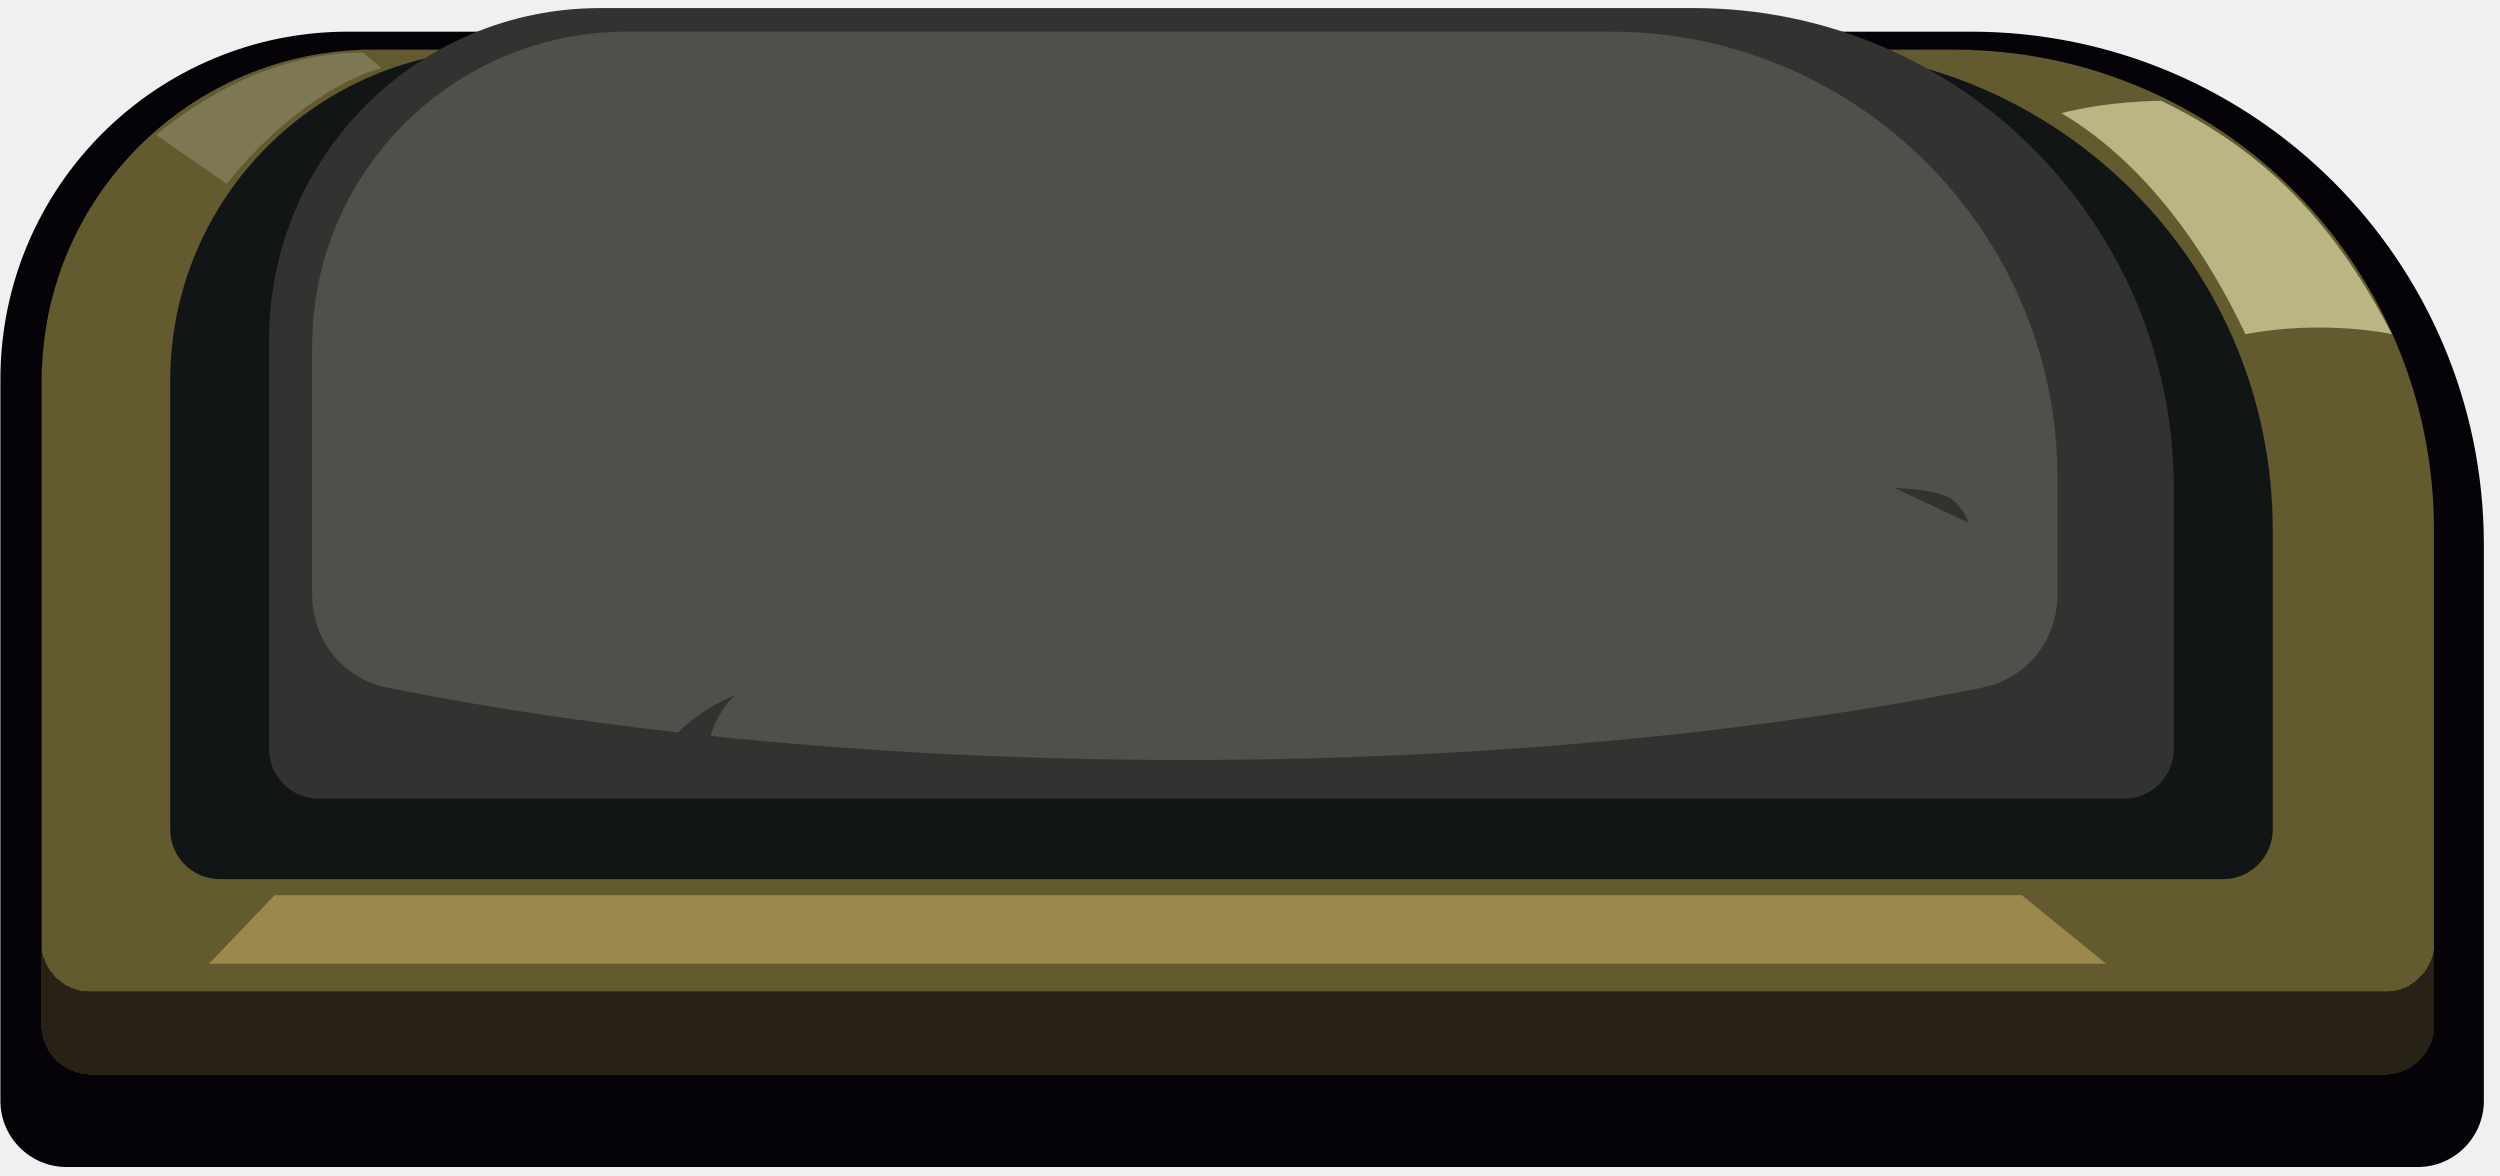
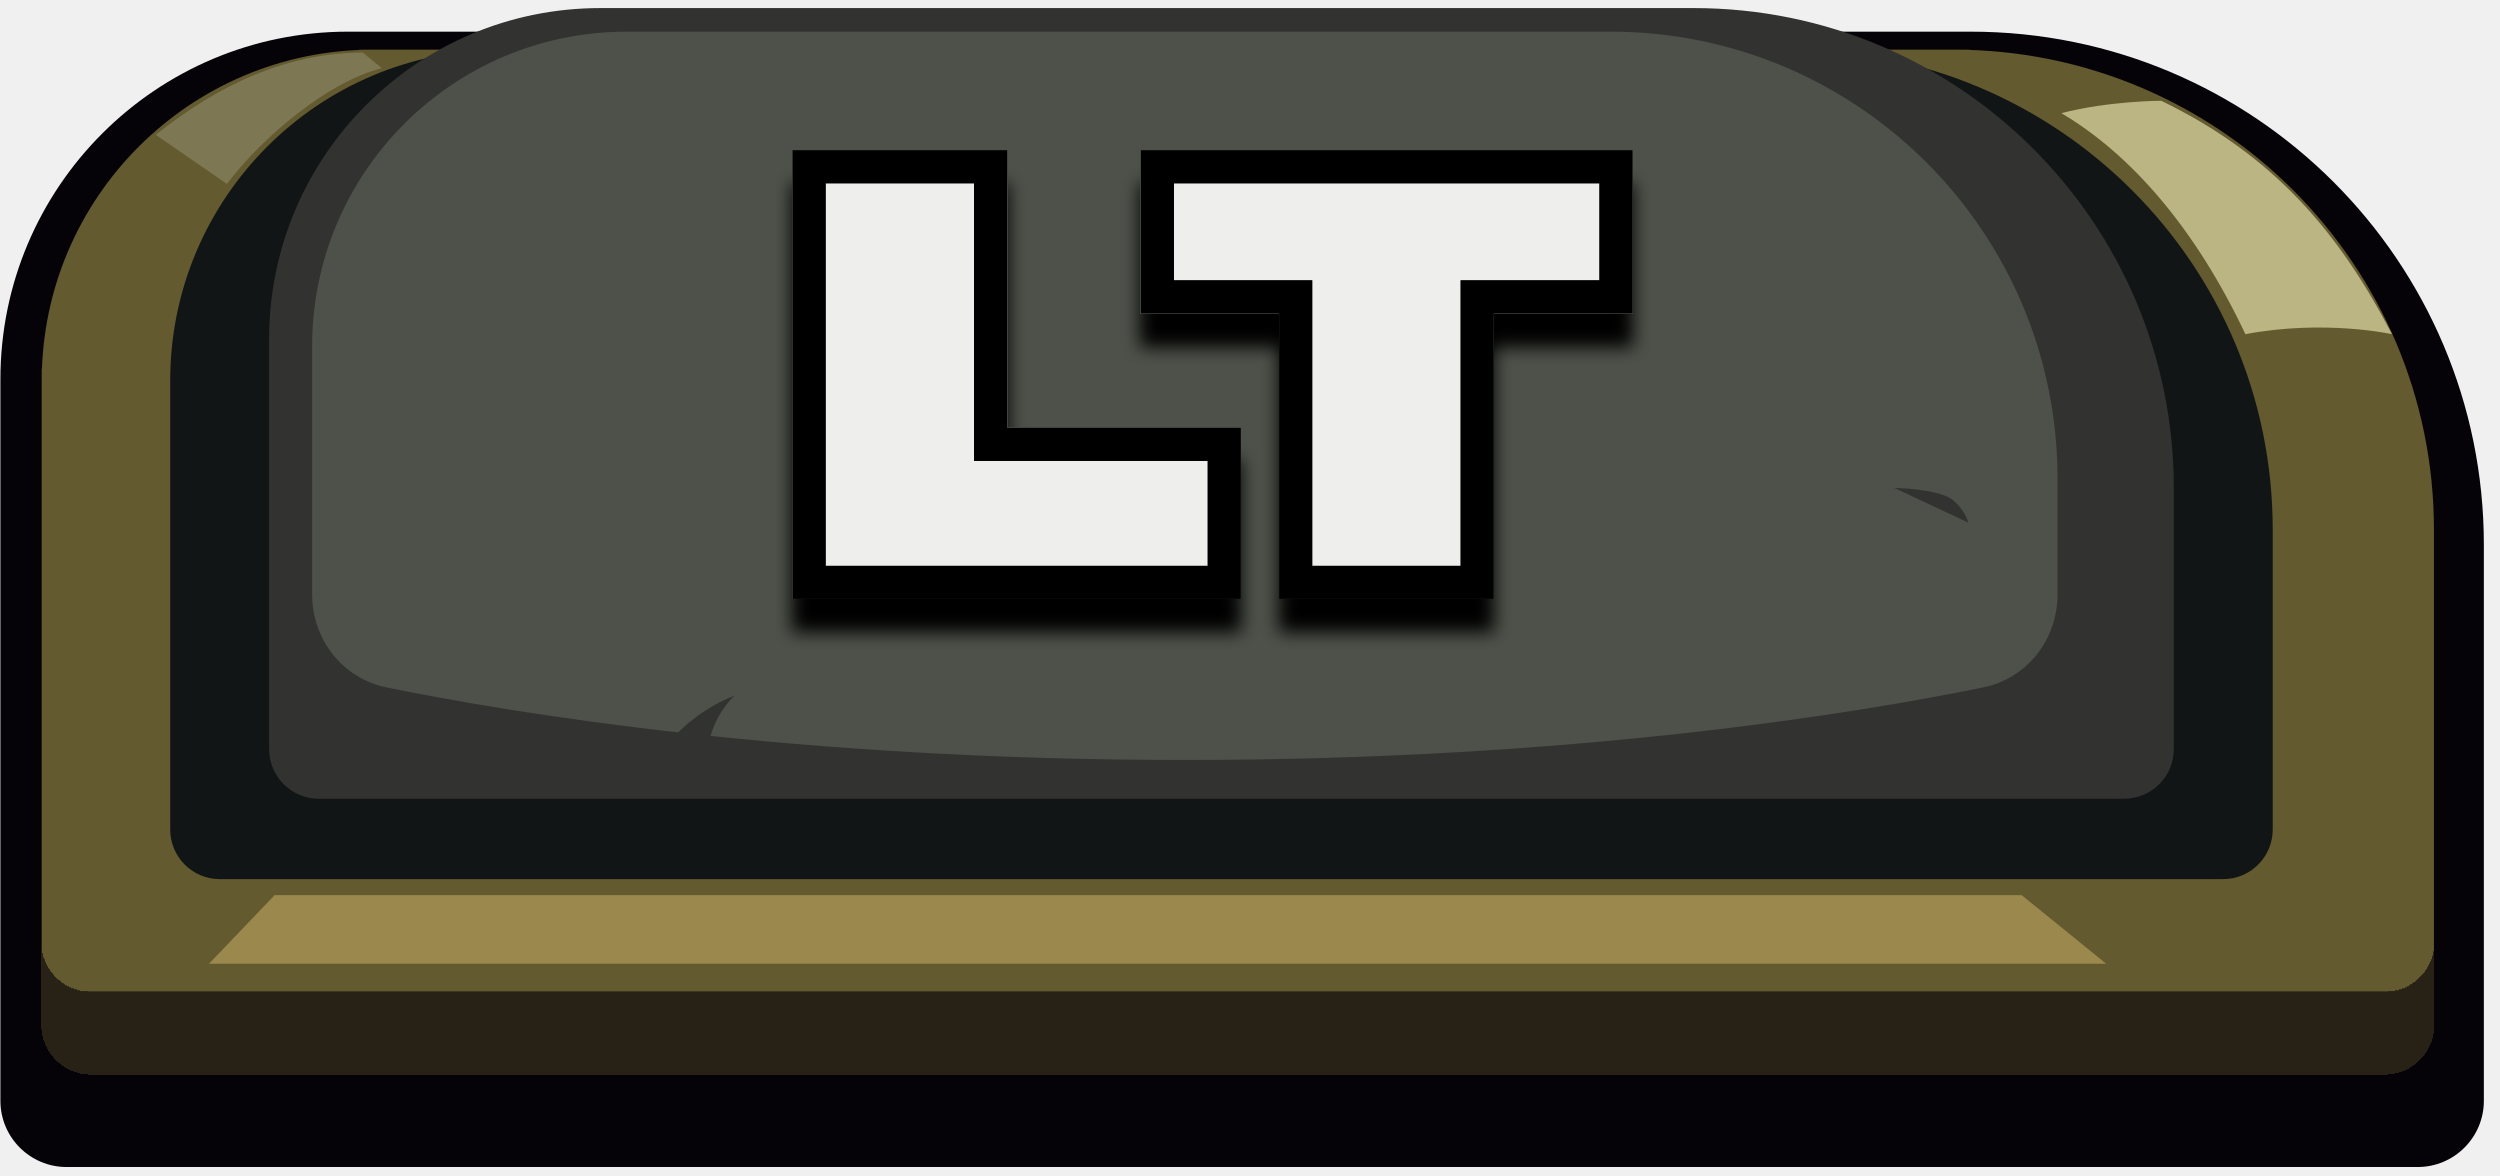
<svg xmlns="http://www.w3.org/2000/svg" width="151" height="71" viewBox="0 0 151 71" fill="none">
  <path d="M4.025 70.488H146.025C148.234 70.488 150.025 68.697 150.025 66.488V32.912C150.025 15.791 136.146 1.912 119.025 1.912H21.025C9.427 1.912 0.025 11.314 0.025 22.912V66.488C0.025 68.697 1.816 70.488 4.025 70.488Z" fill="#060308" />
  <g filter="url(#filter0_i_213_579)">
    <path d="M5.522 64.881H144.011C145.668 64.881 147.011 63.537 147.011 61.881V32.001C147.011 15.984 134.027 3 118.011 3H22.522C11.476 3 2.522 11.955 2.522 23V61.881C2.522 63.537 3.865 64.881 5.522 64.881Z" fill="#635A30" />
  </g>
  <path d="M23.062 4.118L21.917 3.177C16.306 3.177 11.918 6.142 9.41 8.142L13.705 11.109C15.818 8.303 19.811 4.923 23.062 4.118Z" fill="#7E7753" />
  <path d="M13.28 53.1H134.273C135.929 53.1 137.273 51.757 137.273 50.1V32.001C137.273 15.984 124.289 3 108.273 3H30.28C19.234 3 10.28 11.955 10.28 23V50.1C10.28 51.757 11.623 53.1 13.28 53.1Z" fill="#111515" />
  <path d="M19.254 48.242H128.298C129.955 48.242 131.298 46.899 131.298 45.242V29.488C131.298 13.472 118.314 0.488 102.298 0.488H36.254C25.209 0.488 16.254 9.443 16.254 20.488V45.242C16.254 46.899 17.598 48.242 19.254 48.242Z" fill="#323330" />
  <path d="M18.854 20.912V35.898C18.854 38.613 20.677 40.972 23.338 41.517C30.983 43.081 48.03 45.902 71.564 45.902C95.098 45.902 112.145 43.081 119.791 41.517C122.451 40.972 124.274 38.613 124.274 35.898V28.912C124.274 14 112.186 1.912 97.274 1.912H37.854C27.361 1.912 18.854 10.418 18.854 20.912Z" fill="#4D5149" />
  <path d="M44.373 42.009C42.877 43.446 42.757 45.28 42.757 45.28L40.483 44.76C40.483 44.76 41.878 42.981 44.373 42.009Z" fill="#323330" />
  <path d="M114.43 29.476C114.43 29.476 116.855 29.497 117.865 30.134C118.714 30.794 118.885 31.567 118.885 31.567L114.43 29.476Z" fill="#323330" />
  <path d="M135.622 20.184C140.407 19.28 144.474 20.184 144.474 20.184C141.239 13.954 137.287 9.357 130.54 6.087C130.54 6.087 127.39 6.087 124.507 6.835C128.755 9.351 132.621 13.835 135.622 20.184Z" fill="#BAB582" />
  <path d="M127.211 58.208L122.112 54.068H16.585L12.625 58.208H127.211Z" fill="#9B884C" />
+   <g filter="url(#filter1_d_213_579)">
+     <mask id="path-11-outside-1_213_579" maskUnits="userSpaceOnUse" x="47" y="8.177" width="52" height="28" fill="black">
+       <rect fill="white" x="47" y="8.177" width="52" height="28" />
+       <path d="M49.872 34.177V11.073H58.832V27.841H72.944V34.177H49.872ZM79.26 34.177V16.929H70.908V11.073H96.604V16.929H88.22V34.177H79.26Z" />
+     </mask>
+     <path d="M49.872 34.177V11.073H58.832V27.841H72.944V34.177H49.872ZM79.26 34.177V16.929H70.908V11.073H96.604V16.929H88.22V34.177H79.26Z" fill="#EEEEEC" />
+     <path d="M49.872 34.177H47.872V36.177H49.872V34.177ZM49.872 11.073V9.073H47.872V11.073H49.872ZM58.832 11.073H60.832V9.073H58.832V11.073ZM58.832 27.841H56.832V29.841H58.832V27.841ZM72.944 27.841H74.944V25.841H72.944V27.841ZM72.944 34.177V36.177H74.944V34.177H72.944ZM49.872 34.177H51.872V11.073H49.872H47.872V34.177H49.872ZM49.872 11.073V13.073H58.832V11.073V9.073H49.872V11.073ZM58.832 11.073H56.832V27.841H58.832H60.832V11.073H58.832ZM58.832 27.841V29.841H72.944V27.841V25.841H58.832V27.841ZM72.944 27.841H70.944V34.177H72.944H74.944V27.841H72.944ZM72.944 34.177V32.177H49.872V34.177V36.177H72.944V34.177ZM79.26 34.177H77.26V36.177H79.26V34.177ZM79.26 16.929H81.26V14.929H79.26V16.929ZM70.908 16.929H68.908V18.929H70.908V16.929ZM70.908 11.073V9.073H68.908V11.073H70.908ZM96.604 11.073H98.604V9.073H96.604V11.073ZM96.604 16.929V18.929H98.604V16.929H96.604ZM88.22 16.929V14.929H86.22V16.929H88.22ZM88.22 34.177V36.177H90.22V34.177H88.22ZM79.26 34.177H81.26V16.929H79.26H77.26V34.177H79.26ZM79.26 16.929V14.929H70.908V16.929V18.929H79.26V16.929ZM70.908 16.929H72.908V11.073H70.908H68.908V16.929H70.908ZM70.908 11.073V13.073H96.604V11.073V9.073H70.908V11.073ZM96.604 11.073H94.604V16.929H96.604H98.604V11.073H96.604ZM96.604 16.929V14.929H88.22V16.929V18.929H96.604V16.929ZM88.22 16.929H86.22V34.177H88.22H90.22V16.929H88.22ZM88.22 34.177V32.177H79.26V34.177V36.177H88.22V34.177Z" fill="black" mask="url(#path-11-outside-1_213_579)" />
+   </g>
  <defs>
    <filter id="filter0_i_213_579" x="2.522" y="3" width="144.489" height="61.88" filterUnits="userSpaceOnUse" color-interpolation-filters="sRGB">
      <feFlood flood-opacity="0" result="BackgroundImageFix" />
      <feBlend mode="normal" in="SourceGraphic" in2="BackgroundImageFix" result="shape" />
      <feColorMatrix in="SourceAlpha" type="matrix" values="0 0 0 0 0 0 0 0 0 0 0 0 0 0 0 0 0 0 127 0" result="hardAlpha" />
      <feOffset dy="-5" />
      <feComposite in2="hardAlpha" operator="arithmetic" k2="-1" k3="1" />
      <feColorMatrix type="matrix" values="0 0 0 0 0.153 0 0 0 0 0.133 0 0 0 0 0.082 0 0 0 1 0" />
      <feBlend mode="normal" in2="shape" result="effect1_innerShadow_213_579" />
    </filter>
+     <filter id="filter1_d_213_579" x="46.872" y="9.073" width="52.732" height="30.104" filterUnits="userSpaceOnUse" color-interpolation-filters="sRGB">
+       <feFlood flood-opacity="0" result="BackgroundImageFix" />
+       <feColorMatrix in="SourceAlpha" type="matrix" values="0 0 0 0 0 0 0 0 0 0 0 0 0 0 0 0 0 0 127 0" result="hardAlpha" />
+       <feOffset dy="2" />
+       <feGaussianBlur stdDeviation="0.5" />
+       <feComposite in2="hardAlpha" operator="out" />
+       <feColorMatrix type="matrix" values="0 0 0 0 0 0 0 0 0 0 0 0 0 0 0 0 0 0 1 0" />
+       <feBlend mode="normal" in2="BackgroundImageFix" result="effect1_dropShadow_213_579" />
+       <feBlend mode="normal" in="SourceGraphic" in2="effect1_dropShadow_213_579" result="shape" />
+     </filter>
  </defs>
</svg>
